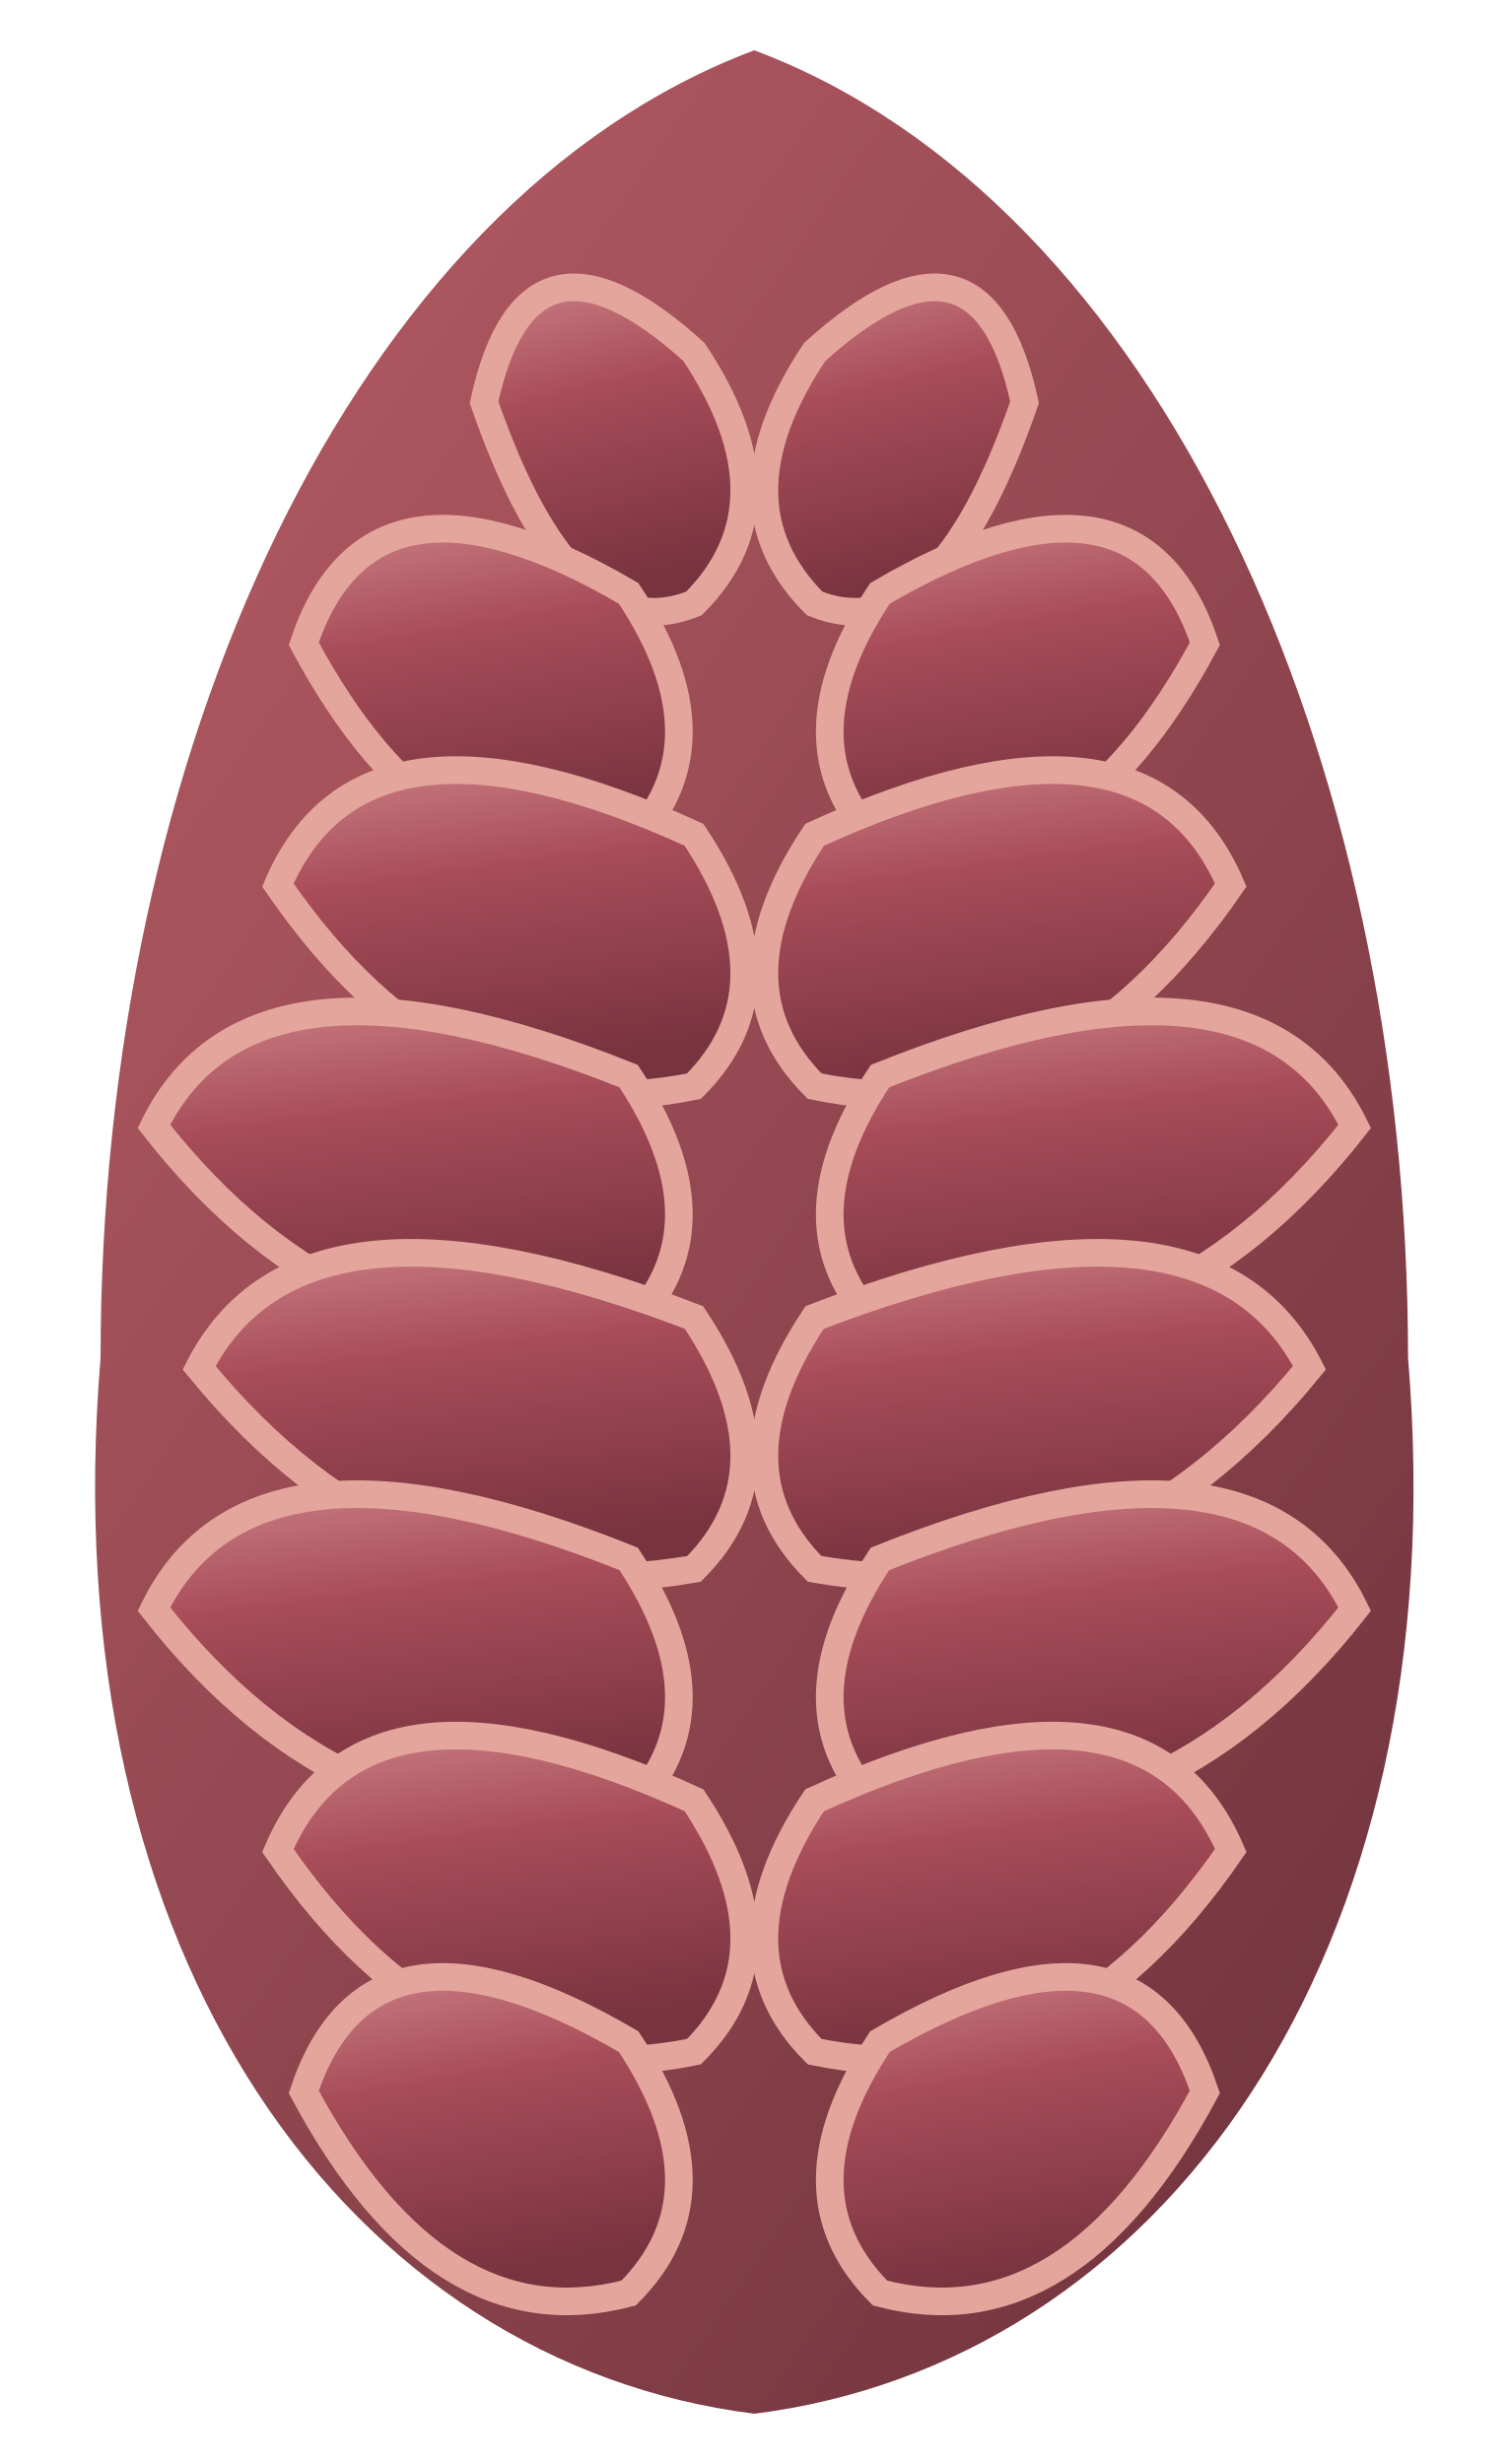
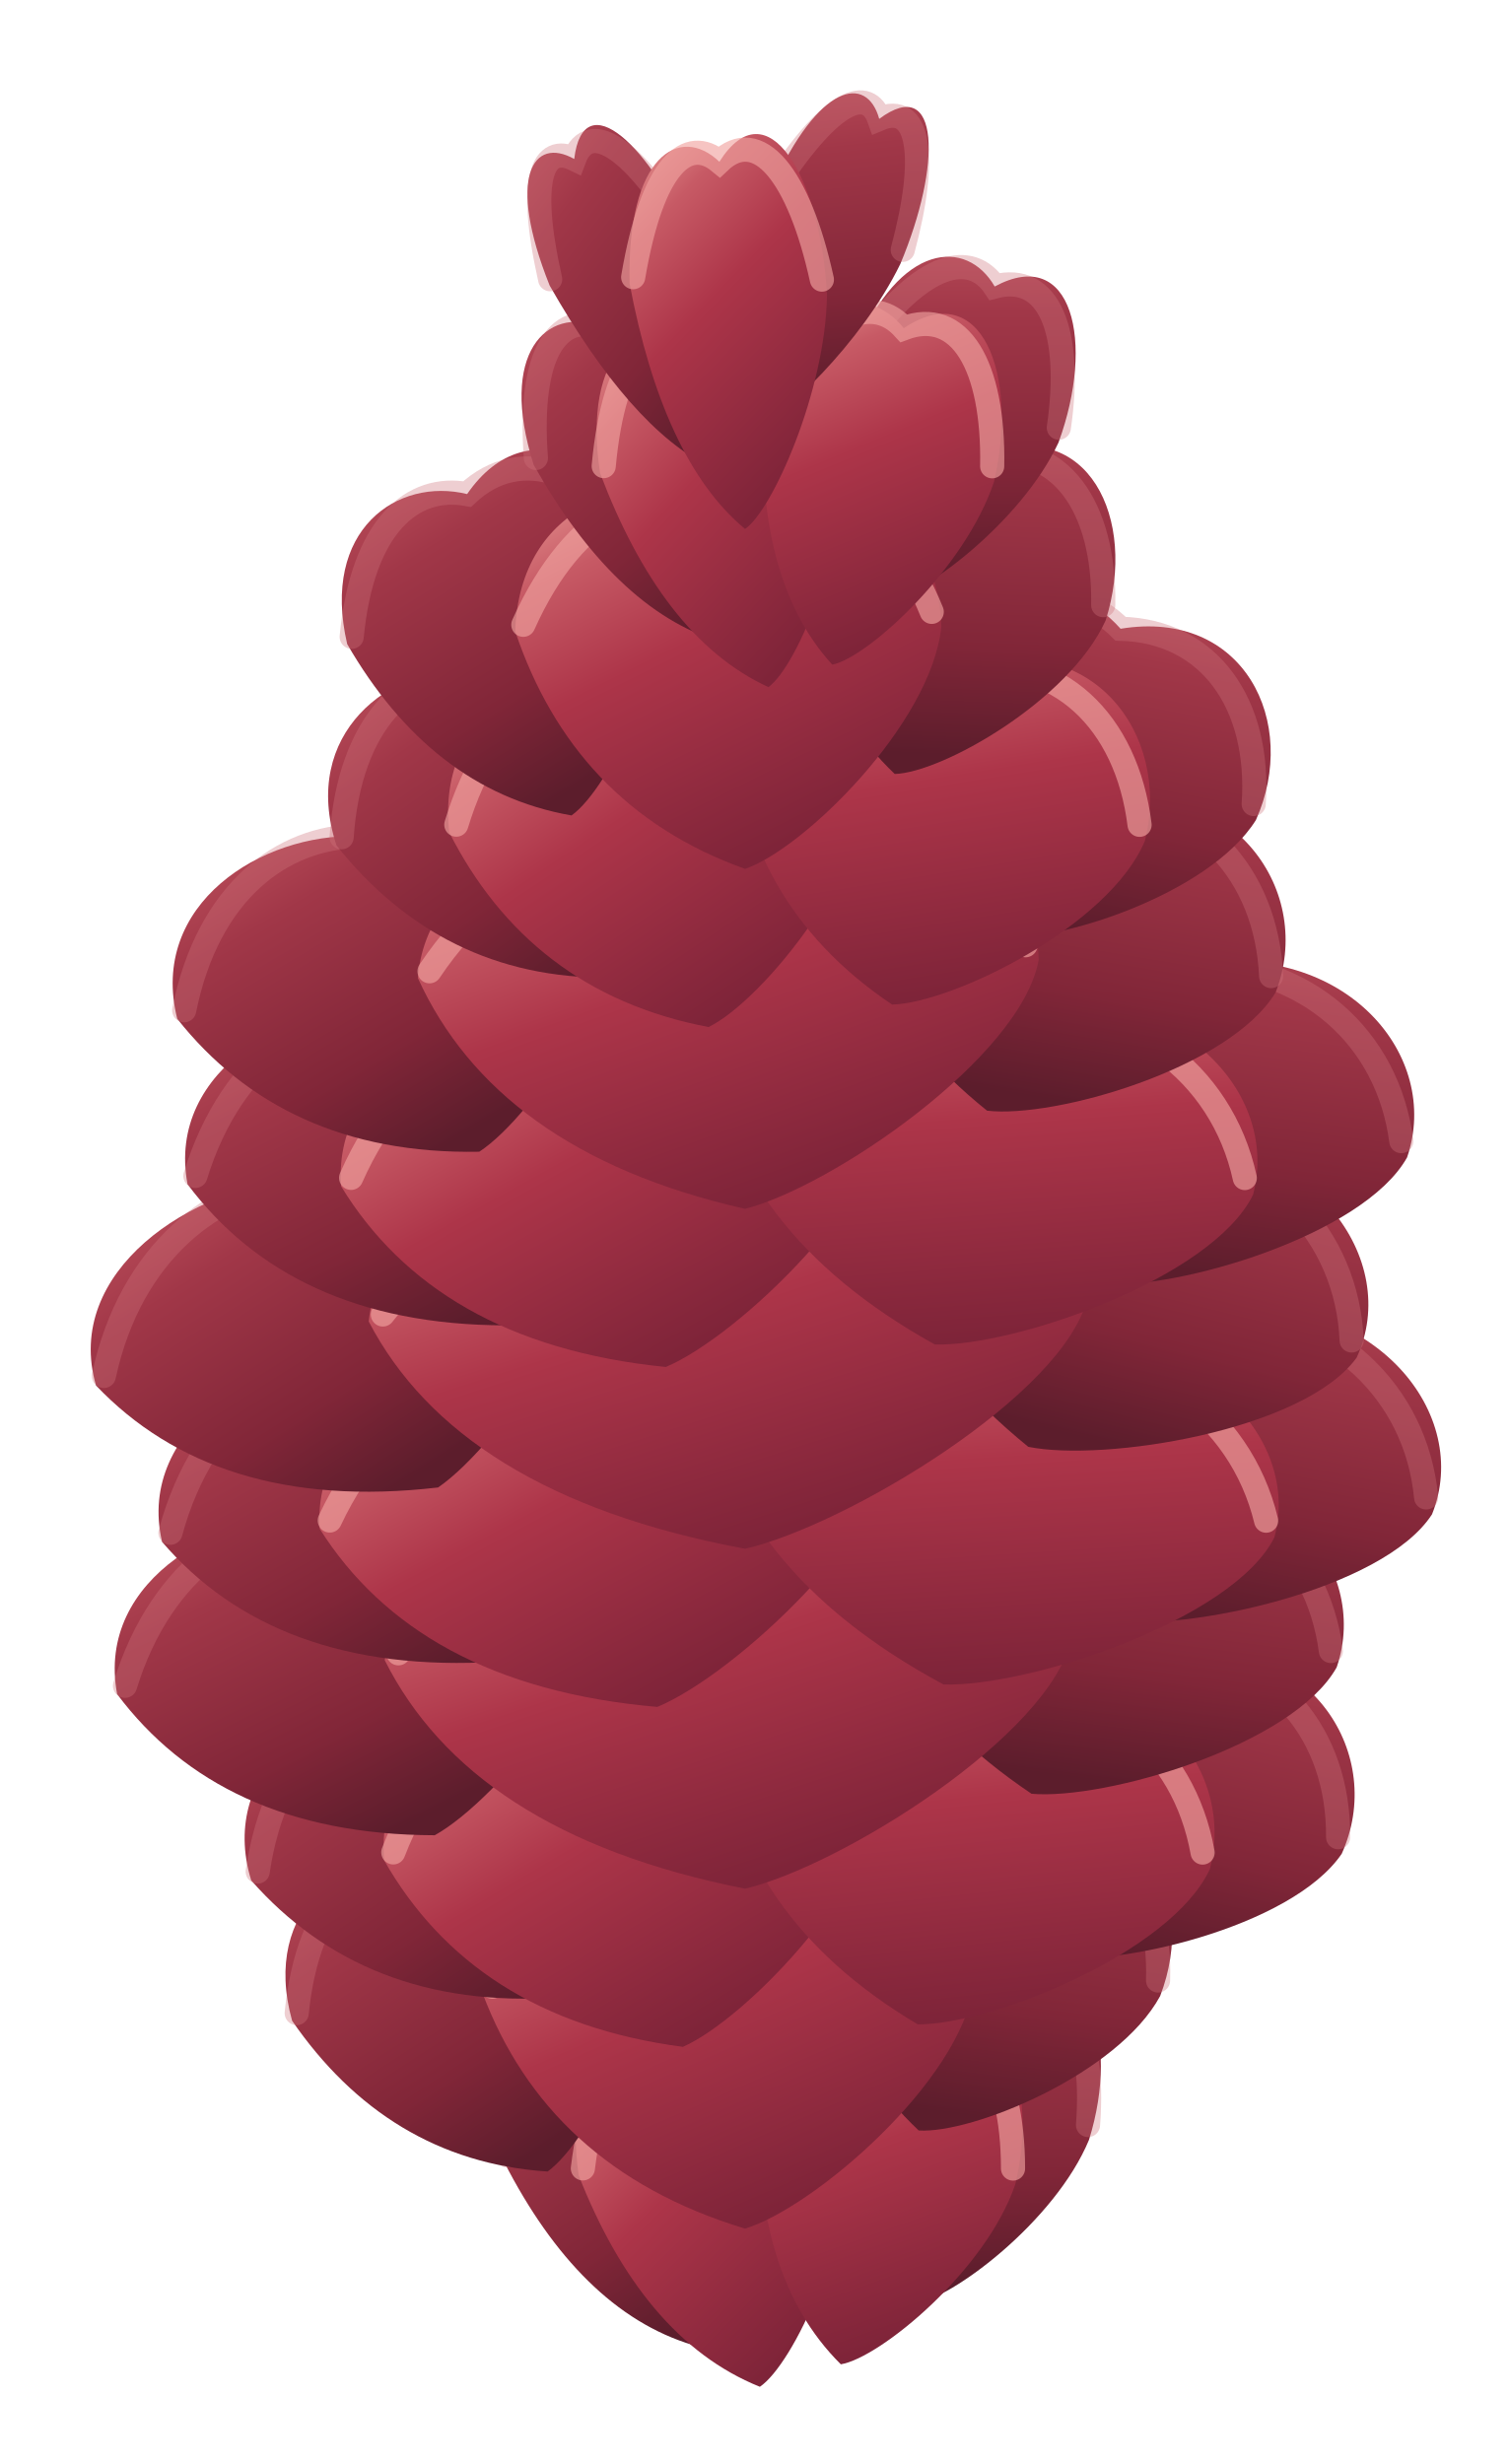
<svg xmlns="http://www.w3.org/2000/svg" viewBox="0 0 30 49">
  <defs>
-     <linearGradient id="base" x2=".8" y2="1">
-       <stop stop-color="#b95d66" />
-       <stop offset="1" stop-color="#72353e" />
+     <linearGradient id="outer" x1="0" y1="0" x2=".22" y2="1">
+       <stop stop-color="#b94c59" />
+       <stop offset=".24" stop-color="#a13748" />
+       <stop offset=".7" stop-color="#812638" />
+       <stop offset="1" stop-color="#5c1d2c" />
    </linearGradient>
-     <linearGradient id="scale" x1="0" y1="0" x2=".2" y2="1">
-       <stop stop-color="#cb7e83" />
-       <stop offset=".38" stop-color="#a84c59" />
-       <stop offset="1" stop-color="#77333e" />
+     <linearGradient id="front" x1=".18" y1="0" x2=".63" y2="1">
+       <stop stop-color="#e08888" />
+       <stop offset=".16" stop-color="#c75a65" />
+       <stop offset=".43" stop-color="#ad3549" />
+       <stop offset="1" stop-color="#792237" />
    </linearGradient>
-     <clipPath id="shape">
-       <path d="M15 1C7 4 2 15 2 27C1 39 7 47 15 48C23 47 29 39 28 27C28 15 23 4 15 1Z" />
-     </clipPath>
+     <linearGradient id="tip" x1="0" y1="0" x2="1" y2="1">
+       <stop stop-color="#ce6a76" />
+       <stop offset="1" stop-color="#902b40" />
+     </linearGradient>
  </defs>
-   <path d="M15 1C7 4 2 15 2 27C1 39 7 47 15 48C23 47 29 39 28 27C28 15 23 4 15 1Z" fill="url(#base)" />
-   <g clip-path="url(#shape)">
-     <path d="M13.8 7 Q10.491 4 9.626 8 Q11.357 13 13.8 12 Q15.8 10 13.8 7Z" fill="url(#scale)" stroke="#e4a59c" stroke-width=".55" />
-     <path d="M16.2 7 Q19.509 4 20.374 8 Q18.643 13 16.2 12 Q14.2 10 16.2 7Z" fill="url(#scale)" stroke="#e4a59c" stroke-width=".55" />
-     <path d="M12.5 11.8 Q7.379 8.8 6.04 12.8 Q8.719 17.8 12.5 16.8 Q14.5 14.8 12.5 11.8Z" fill="url(#scale)" stroke="#e4a59c" stroke-width=".55" />
-     <path d="M17.5 11.8 Q22.621 8.8 23.96 12.8 Q21.281 17.8 17.5 16.8 Q15.5 14.8 17.5 11.8Z" fill="url(#scale)" stroke="#e4a59c" stroke-width=".55" />
-     <path d="M13.8 16.6 Q7.241 13.6 5.526 17.6 Q8.957 22.6 13.8 21.6 Q15.8 19.6 13.8 16.6Z" fill="url(#scale)" stroke="#e4a59c" stroke-width=".55" />
-     <path d="M16.2 16.6 Q22.759 13.6 24.474 17.6 Q21.043 22.6 16.2 21.6 Q14.2 19.6 16.2 16.6Z" fill="url(#scale)" stroke="#e4a59c" stroke-width=".55" />
-     <path d="M12.5 21.4 Q5.018 18.4 3.061 22.4 Q6.975 27.4 12.5 26.4 Q14.5 24.4 12.5 21.4Z" fill="url(#scale)" stroke="#e4a59c" stroke-width=".55" />
-     <path d="M17.5 21.4 Q24.982 18.4 26.939 22.4 Q23.025 27.4 17.5 26.4 Q15.5 24.4 17.5 21.4Z" fill="url(#scale)" stroke="#e4a59c" stroke-width=".55" />
-     <path d="M13.8 26.2 Q6 23.2 3.96 27.2 Q8.04 32.2 13.8 31.2 Q15.8 29.2 13.8 26.2Z" fill="url(#scale)" stroke="#e4a59c" stroke-width=".55" />
-     <path d="M16.2 26.2 Q24 23.2 26.04 27.2 Q21.96 32.2 16.2 31.2 Q14.2 29.2 16.2 26.2Z" fill="url(#scale)" stroke="#e4a59c" stroke-width=".55" />
-     <path d="M12.5 31 Q5.018 28 3.061 32 Q6.975 37 12.5 36 Q14.5 34 12.5 31Z" fill="url(#scale)" stroke="#e4a59c" stroke-width=".55" />
-     <path d="M17.5 31 Q24.982 28 26.939 32 Q23.025 37 17.5 36 Q15.5 34 17.5 31Z" fill="url(#scale)" stroke="#e4a59c" stroke-width=".55" />
-     <path d="M13.8 35.8 Q7.241 32.8 5.526 36.8 Q8.957 41.8 13.8 40.8 Q15.8 38.8 13.8 35.8Z" fill="url(#scale)" stroke="#e4a59c" stroke-width=".55" />
-     <path d="M16.2 35.8 Q22.759 32.8 24.474 36.8 Q21.043 41.8 16.2 40.8 Q14.2 38.8 16.2 35.8Z" fill="url(#scale)" stroke="#e4a59c" stroke-width=".55" />
-     <path d="M12.5 40.6 Q7.379 37.6 6.04 41.6 Q8.719 46.6 12.5 45.6 Q14.5 43.6 12.5 40.6Z" fill="url(#scale)" stroke="#e4a59c" stroke-width=".55" />
-     <path d="M17.5 40.6 Q22.621 37.6 23.96 41.6 Q21.281 46.6 17.5 45.6 Q15.5 43.6 17.5 40.6Z" fill="url(#scale)" stroke="#e4a59c" stroke-width=".55" />
+   <g transform="translate(12.5 42.68) rotate(-18)">
+     <path d="M-2.45 -0.46 C-2.3 -2.79 -0.93 -3.31 0 -2.56 C1.32 -3.88 2.5 -2.17 2.45 0 C2.25 1.77 0.69 3.88 0 4.16 C-1.32 3.25 -2.11 1.65 -2.45 -0.46Z" fill="url(#outer)" />
+     <path d="M-2.35 -0.57 C-1.67 -2.62 -0.73 -3.08 0 -2.56 C1.03 -3.19 1.96 -2.22 2.35 -0.29" fill="none" stroke="#ce747c" stroke-opacity="0.35" stroke-width=".48" stroke-linecap="round" />
+   </g>
+   <g transform="translate(19.3 41.88) rotate(16)">
+     <path d="M-2.45 -0.45 C-2.3 -2.74 -0.93 -3.25 0 -2.52 C1.32 -3.81 2.5 -2.13 2.45 0 C2.25 1.74 0.69 3.81 0 4.09 C-1.32 3.19 -2.11 1.62 -2.45 -0.45Z" fill="url(#outer)" />
+     <path d="M-2.35 -0.56 C-1.67 -2.58 -0.73 -3.02 0 -2.52 C1.03 -3.14 1.96 -2.18 2.35 -0.28" fill="none" stroke="#ce747c" stroke-opacity="0.35" stroke-width=".48" stroke-linecap="round" />
+   </g>
+   <g transform="translate(14.2 43.18) rotate(-12)">
+     <path d="M-2.65 -0.48 C-2.49 -2.94 -1.01 -3.48 0 -2.7 C1.43 -4.08 2.7 -2.28 2.65 0 C2.44 1.86 0.74 4.08 0 4.38 C-1.43 3.42 -2.28 1.74 -2.65 -0.48Z" fill="url(#front)" />
+     <path d="M-2.54 -0.6 C-1.8 -2.76 -0.8 -3.24 0 -2.7 C1.11 -3.36 2.12 -2.34 2.54 -0.3" fill="none" stroke="#f0a3a0" stroke-opacity="0.64" stroke-width=".48" stroke-linecap="round" />
+   </g>
+   <g transform="translate(17.6 42.88) rotate(12)">
+     <path d="M-2.65 -0.46 C-2.49 -2.84 -1.01 -3.36 0 -2.61 C1.43 -3.94 2.7 -2.2 2.65 0 C2.44 1.8 0.74 3.94 0 4.23 C-1.43 3.31 -2.28 1.68 -2.65 -0.46Z" fill="url(#front)" />
+     <path d="M-2.54 -0.58 C-1.8 -2.67 -0.8 -3.13 0 -2.61 C1.11 -3.25 2.12 -2.26 2.54 -0.29" fill="none" stroke="#f0a3a0" stroke-opacity="0.64" stroke-width=".48" stroke-linecap="round" />
+   </g>
+   <g transform="translate(9.4 39.3) rotate(-21)">
+     <path d="M-3.67 -0.46 C-3.45 -2.79 -1.4 -3.31 0 -2.56 C1.98 -3.88 3.75 -2.17 3.67 0 C3.38 1.77 1.03 3.88 0 4.16 C-1.98 3.25 -3.16 1.65 -3.67 -0.46Z" fill="url(#outer)" />
+     <path d="M-3.53 -0.57 C-2.5 -2.62 -1.1 -3.08 0 -2.56 C1.54 -3.19 2.94 -2.22 3.53 -0.29" fill="none" stroke="#ce747c" stroke-opacity="0.35" stroke-width=".48" stroke-linecap="round" />
+   </g>
+   <g transform="translate(19.6 38.5) rotate(19)">
+     <path d="M-3.67 -0.45 C-3.45 -2.74 -1.4 -3.25 0 -2.52 C1.98 -3.81 3.75 -2.13 3.67 0 C3.38 1.74 1.03 3.81 0 4.09 C-1.98 3.19 -3.16 1.62 -3.67 -0.45Z" fill="url(#outer)" />
+     <path d="M-3.53 -0.56 C-2.5 -2.58 -1.1 -3.02 0 -2.52 C1.54 -3.14 2.94 -2.18 3.53 -0.28" fill="none" stroke="#ce747c" stroke-opacity="0.35" stroke-width=".48" stroke-linecap="round" />
+   </g>
+   <g transform="translate(14.5 39.8) rotate(-4)">
+     <path d="M-4.88 -0.5 C-4.58 -3.04 -1.85 -3.6 0 -2.79 C2.63 -4.22 4.97 -2.36 4.88 0 C4.49 1.92 1.37 4.22 0 4.53 C-2.63 3.53 -4.19 1.8 -4.88 -0.5Z" fill="url(#front)" />
+     <path d="M-4.68 -0.62 C-3.32 -2.85 -1.46 -3.35 0 -2.79 C2.05 -3.47 3.9 -2.42 4.68 -0.31" fill="none" stroke="#f0a3a0" stroke-opacity="0.64" stroke-width=".48" stroke-linecap="round" />
+   </g>
+   <g transform="translate(9.44 35.92) rotate(-24)">
+     <path d="M-4.66 -0.46 C-4.38 -2.79 -1.77 -3.31 0 -2.56 C2.51 -3.88 4.75 -2.17 4.66 0 C4.28 1.77 1.3 3.88 0 4.16 C-2.51 3.25 -4 1.65 -4.66 -0.46Z" fill="url(#outer)" />
+     <path d="M-4.47 -0.57 C-3.17 -2.62 -1.4 -3.08 0 -2.56 C1.96 -3.19 3.72 -2.22 4.47 -0.29" fill="none" stroke="#ce747c" stroke-opacity="0.35" stroke-width=".48" stroke-linecap="round" />
+   </g>
+   <g transform="translate(22.36 35.12) rotate(22)">
+     <path d="M-4.66 -0.45 C-4.38 -2.74 -1.77 -3.25 0 -2.52 C2.51 -3.81 4.75 -2.13 4.66 0 C4.28 1.74 1.3 3.81 0 4.09 C-2.51 3.19 -4 1.62 -4.66 -0.45Z" fill="url(#outer)" />
+     <path d="M-4.47 -0.56 C-3.17 -2.58 -1.4 -3.02 0 -2.52 C1.96 -3.14 3.72 -2.18 4.47 -0.28" fill="none" stroke="#ce747c" stroke-opacity="0.35" stroke-width=".48" stroke-linecap="round" />
+   </g>
+   <g transform="translate(12.67 36.42) rotate(-12)">
+     <path d="M-5.04 -0.48 C-4.73 -2.94 -1.91 -3.48 0 -2.7 C2.72 -4.08 5.14 -2.28 5.04 0 C4.63 1.86 1.41 4.08 0 4.38 C-2.72 3.42 -4.33 1.74 -5.04 -0.48Z" fill="url(#front)" />
+     <path d="M-4.83 -0.6 C-3.42 -2.76 -1.51 -3.24 0 -2.7 C2.11 -3.36 4.03 -2.34 4.83 -0.3" fill="none" stroke="#f0a3a0" stroke-opacity="0.64" stroke-width=".48" stroke-linecap="round" />
+   </g>
+   <g transform="translate(19.13 36.12) rotate(12)">
+     <path d="M-5.04 -0.46 C-4.73 -2.84 -1.91 -3.36 0 -2.61 C2.72 -3.94 5.14 -2.2 5.04 0 C4.63 1.8 1.41 3.94 0 4.23 C-2.72 3.31 -4.33 1.68 -5.04 -0.46Z" fill="url(#front)" />
+     <path d="M-4.83 -0.58 C-3.42 -2.67 -1.51 -3.13 0 -2.61 C2.11 -3.25 4.03 -2.26 4.83 -0.29" fill="none" stroke="#f0a3a0" stroke-opacity="0.64" stroke-width=".48" stroke-linecap="round" />
+   </g>
+   <g transform="translate(7.36 32.54) rotate(-18)">
+     <path d="M-5.14 -0.46 C-4.84 -2.79 -1.96 -3.31 0 -2.56 C2.78 -3.88 5.25 -2.17 5.14 0 C4.73 1.77 1.44 3.88 0 4.16 C-2.78 3.25 -4.42 1.65 -5.14 -0.46Z" fill="url(#outer)" />
+     <path d="M-4.94 -0.57 C-3.5 -2.62 -1.54 -3.08 0 -2.56 C2.16 -3.19 4.12 -2.22 4.94 -0.29" fill="none" stroke="#ce747c" stroke-opacity="0.35" stroke-width=".48" stroke-linecap="round" />
+   </g>
+   <g transform="translate(21.64 31.74) rotate(16)">
+     <path d="M-5.14 -0.45 C-4.84 -2.74 -1.96 -3.25 0 -2.52 C2.78 -3.81 5.25 -2.13 5.14 0 C4.73 1.74 1.44 3.81 0 4.09 C-2.78 3.19 -4.42 1.62 -5.14 -0.45Z" fill="url(#outer)" />
+     <path d="M-4.94 -0.56 C-3.5 -2.58 -1.54 -3.02 0 -2.52 C2.16 -3.14 4.12 -2.18 4.94 -0.28" fill="none" stroke="#ce747c" stroke-opacity="0.35" stroke-width=".48" stroke-linecap="round" />
+   </g>
+   <g transform="translate(14.5 33.04) rotate(-4)">
+     <path d="M-6.83 -0.5 C-6.42 -3.04 -2.59 -3.6 0 -2.79 C3.69 -4.22 6.96 -2.36 6.83 0 C6.28 1.92 1.91 4.22 0 4.53 C-3.69 3.53 -5.87 1.8 -6.83 -0.5Z" fill="url(#front)" />
+     <path d="M-6.55 -0.62 C-4.64 -2.85 -2.05 -3.35 0 -2.79 C2.87 -3.47 5.46 -2.42 6.55 -0.31" fill="none" stroke="#f0a3a0" stroke-opacity="0.64" stroke-width=".48" stroke-linecap="round" />
+   </g>
+   <g transform="translate(8.42 29.16) rotate(-21)">
+     <path d="M-5.39 -0.46 C-5.07 -2.79 -2.05 -3.31 0 -2.56 C2.91 -3.88 5.5 -2.17 5.39 0 C4.96 1.77 1.51 3.88 0 4.16 C-2.91 3.25 -4.64 1.65 -5.39 -0.46Z" fill="url(#outer)" />
+     <path d="M-5.17 -0.57 C-3.67 -2.62 -1.62 -3.08 0 -2.56 C2.26 -3.19 4.31 -2.22 5.17 -0.29" fill="none" stroke="#ce747c" stroke-opacity="0.35" stroke-width=".48" stroke-linecap="round" />
+   </g>
+   <g transform="translate(23.38 28.36) rotate(19)">
+     <path d="M-5.39 -0.45 C-5.07 -2.74 -2.05 -3.25 0 -2.52 C2.91 -3.81 5.5 -2.13 5.39 0 C4.96 1.74 1.51 3.81 0 4.09 C-2.91 3.19 -4.64 1.62 -5.39 -0.45Z" fill="url(#outer)" />
+     <path d="M-5.17 -0.56 C-3.67 -2.58 -1.62 -3.02 0 -2.52 C2.26 -3.14 4.31 -2.18 5.17 -0.28" fill="none" stroke="#ce747c" stroke-opacity="0.35" stroke-width=".48" stroke-linecap="round" />
+   </g>
+   <g transform="translate(12.16 29.66) rotate(-12)">
+     <path d="M-5.83 -0.48 C-5.48 -2.94 -2.22 -3.48 0 -2.7 C3.15 -4.08 5.95 -2.28 5.83 0 C5.36 1.86 1.63 4.08 0 4.38 C-3.15 3.42 -5.01 1.74 -5.83 -0.48Z" fill="url(#front)" />
+     <path d="M-5.6 -0.6 C-3.96 -2.76 -1.75 -3.24 0 -2.7 C2.45 -3.36 4.66 -2.34 5.6 -0.3" fill="none" stroke="#f0a3a0" stroke-opacity="0.64" stroke-width=".48" stroke-linecap="round" />
+   </g>
+   <g transform="translate(19.64 29.36) rotate(12)">
+     <path d="M-5.83 -0.46 C-5.48 -2.84 -2.22 -3.36 0 -2.61 C3.15 -3.94 5.95 -2.2 5.83 0 C5.36 1.8 1.63 3.94 0 4.23 C-3.15 3.31 -5.01 1.68 -5.83 -0.46Z" fill="url(#front)" />
+     <path d="M-5.6 -0.58 C-3.96 -2.67 -1.75 -3.13 0 -2.61 C2.45 -3.25 4.66 -2.26 5.6 -0.29" fill="none" stroke="#f0a3a0" stroke-opacity="0.64" stroke-width=".48" stroke-linecap="round" />
+   </g>
+   <g transform="translate(7.02 25.78) rotate(-24)">
+     <path d="M-5.39 -0.46 C-5.07 -2.79 -2.05 -3.31 0 -2.56 C2.91 -3.88 5.5 -2.17 5.39 0 C4.96 1.77 1.51 3.88 0 4.16 C-2.91 3.25 -4.64 1.65 -5.39 -0.46Z" fill="url(#outer)" />
+     <path d="M-5.17 -0.57 C-3.67 -2.62 -1.62 -3.08 0 -2.56 C2.26 -3.19 4.31 -2.22 5.17 -0.29" fill="none" stroke="#ce747c" stroke-opacity="0.35" stroke-width=".48" stroke-linecap="round" />
+   </g>
+   <g transform="translate(21.98 24.98) rotate(22)">
+     <path d="M-5.39 -0.45 C-5.07 -2.74 -2.05 -3.25 0 -2.52 C2.91 -3.81 5.5 -2.13 5.39 0 C4.96 1.74 1.51 3.81 0 4.09 C-2.91 3.19 -4.64 1.62 -5.39 -0.45Z" fill="url(#outer)" />
+     <path d="M-5.17 -0.56 C-3.67 -2.58 -1.62 -3.02 0 -2.52 C2.26 -3.14 4.31 -2.18 5.17 -0.28" fill="none" stroke="#ce747c" stroke-opacity="0.35" stroke-width=".48" stroke-linecap="round" />
+   </g>
+   <g transform="translate(14.5 26.28) rotate(-4)">
+     <path d="M-7.15 -0.5 C-6.72 -3.04 -2.72 -3.6 0 -2.79 C3.86 -4.22 7.29 -2.36 7.15 0 C6.58 1.92 2 4.22 0 4.53 C-3.86 3.53 -6.15 1.8 -7.15 -0.5Z" fill="url(#front)" />
+     <path d="M-6.86 -0.62 C-4.86 -2.85 -2.15 -3.35 0 -2.79 C3 -3.47 5.72 -2.42 6.86 -0.31" fill="none" stroke="#f0a3a0" stroke-opacity="0.64" stroke-width=".48" stroke-linecap="round" />
+   </g>
+   <g transform="translate(8.76 22.4) rotate(-18)">
+     <path d="M-5.14 -0.46 C-4.84 -2.79 -1.96 -3.31 0 -2.56 C2.78 -3.88 5.25 -2.17 5.14 0 C4.73 1.77 1.44 3.88 0 4.16 C-2.78 3.25 -4.42 1.65 -5.14 -0.46Z" fill="url(#outer)" />
+     <path d="M-4.94 -0.57 C-3.5 -2.62 -1.54 -3.08 0 -2.56 C2.16 -3.19 4.12 -2.22 4.94 -0.29" fill="none" stroke="#ce747c" stroke-opacity="0.35" stroke-width=".48" stroke-linecap="round" />
+   </g>
+   <g transform="translate(23.04 21.6) rotate(16)">
+     <path d="M-5.14 -0.45 C-4.84 -2.74 -1.96 -3.25 0 -2.52 C2.78 -3.81 5.25 -2.13 5.14 0 C4.73 1.74 1.44 3.81 0 4.09 C-2.78 3.19 -4.42 1.62 -5.14 -0.45Z" fill="url(#outer)" />
+     <path d="M-4.94 -0.56 C-3.5 -2.58 -1.54 -3.02 0 -2.52 C2.16 -3.14 4.12 -2.18 4.94 -0.28" fill="none" stroke="#ce747c" stroke-opacity="0.35" stroke-width=".48" stroke-linecap="round" />
+   </g>
+   <g transform="translate(12.33 22.9) rotate(-12)">
+     <path d="M-5.57 -0.48 C-5.23 -2.94 -2.11 -3.48 0 -2.7 C3.01 -4.08 5.68 -2.28 5.57 0 C5.12 1.86 1.56 4.08 0 4.38 C-3.01 3.42 -4.79 1.74 -5.57 -0.48Z" fill="url(#front)" />
+     <path d="M-5.34 -0.6 C-3.78 -2.76 -1.67 -3.24 0 -2.7 C2.34 -3.36 4.45 -2.34 5.34 -0.3" fill="none" stroke="#f0a3a0" stroke-opacity="0.64" stroke-width=".48" stroke-linecap="round" />
+   </g>
+   <g transform="translate(19.47 22.6) rotate(12)">
+     <path d="M-5.57 -0.46 C-5.23 -2.84 -2.11 -3.36 0 -2.61 C3.01 -3.94 5.68 -2.2 5.57 0 C5.12 1.8 1.56 3.94 0 4.23 C-3.01 3.31 -4.79 1.68 -5.57 -0.46Z" fill="url(#front)" />
+     <path d="M-5.34 -0.58 C-3.78 -2.67 -1.67 -3.13 0 -2.61 C2.34 -3.25 4.45 -2.26 5.34 -0.29" fill="none" stroke="#f0a3a0" stroke-opacity="0.64" stroke-width=".48" stroke-linecap="round" />
+   </g>
+   <g transform="translate(8.04 19.02) rotate(-21)">
+     <path d="M-4.66 -0.46 C-4.38 -2.79 -1.77 -3.31 0 -2.56 C2.51 -3.88 4.75 -2.17 4.66 0 C4.28 1.77 1.3 3.88 0 4.16 C-2.51 3.25 -4 1.65 -4.66 -0.46Z" fill="url(#outer)" />
+     <path d="M-4.47 -0.57 C-3.17 -2.62 -1.4 -3.08 0 -2.56 C1.96 -3.19 3.72 -2.22 4.47 -0.29" fill="none" stroke="#ce747c" stroke-opacity="0.35" stroke-width=".48" stroke-linecap="round" />
+   </g>
+   <g transform="translate(20.96 18.22) rotate(19)">
+     <path d="M-4.66 -0.45 C-4.38 -2.74 -1.77 -3.25 0 -2.52 C2.51 -3.81 4.75 -2.13 4.66 0 C4.28 1.74 1.3 3.81 0 4.09 C-2.51 3.19 -4 1.62 -4.66 -0.45Z" fill="url(#outer)" />
+     <path d="M-4.47 -0.56 C-3.17 -2.58 -1.4 -3.02 0 -2.52 C1.96 -3.14 3.72 -2.18 4.47 -0.28" fill="none" stroke="#ce747c" stroke-opacity="0.35" stroke-width=".48" stroke-linecap="round" />
+   </g>
+   <g transform="translate(14.5 19.52) rotate(-4)">
+     <path d="M-6.17 -0.5 C-5.8 -3.04 -2.35 -3.6 0 -2.79 C3.33 -4.22 6.3 -2.36 6.17 0 C5.68 1.92 1.73 4.22 0 4.53 C-3.33 3.53 -5.31 1.8 -6.17 -0.5Z" fill="url(#front)" />
+     <path d="M-5.93 -0.62 C-4.2 -2.85 -1.85 -3.35 0 -2.79 C2.59 -3.47 4.94 -2.42 5.93 -0.31" fill="none" stroke="#f0a3a0" stroke-opacity="0.64" stroke-width=".48" stroke-linecap="round" />
+   </g>
+   <g transform="translate(10.46 15.64) rotate(-24)">
+     <path d="M-3.92 -0.46 C-3.68 -2.79 -1.49 -3.31 0 -2.56 C2.12 -3.88 4 -2.17 3.92 0 C3.61 1.77 1.1 3.88 0 4.16 C-2.12 3.25 -3.37 1.65 -3.92 -0.46Z" fill="url(#outer)" />
+     <path d="M-3.76 -0.57 C-2.67 -2.62 -1.18 -3.08 0 -2.56 C1.65 -3.19 3.14 -2.22 3.76 -0.29" fill="none" stroke="#ce747c" stroke-opacity="0.35" stroke-width=".48" stroke-linecap="round" />
+   </g>
+   <g transform="translate(21.34 14.84) rotate(22)">
+     <path d="M-3.92 -0.45 C-3.68 -2.74 -1.49 -3.25 0 -2.52 C2.12 -3.81 4 -2.13 3.92 0 C3.61 1.74 1.1 3.81 0 4.09 C-2.12 3.19 -3.37 1.62 -3.92 -0.45Z" fill="url(#outer)" />
+     <path d="M-3.76 -0.56 C-2.67 -2.58 -1.18 -3.02 0 -2.52 C1.65 -3.14 3.14 -2.18 3.76 -0.28" fill="none" stroke="#ce747c" stroke-opacity="0.35" stroke-width=".48" stroke-linecap="round" />
+   </g>
+   <g transform="translate(13.18 16.14) rotate(-12)">
+     <path d="M-4.24 -0.48 C-3.99 -2.94 -1.61 -3.48 0 -2.7 C2.29 -4.08 4.32 -2.28 4.24 0 C3.9 1.86 1.19 4.08 0 4.38 C-2.29 3.42 -3.65 1.74 -4.24 -0.48Z" fill="url(#front)" />
+     <path d="M-4.07 -0.6 C-2.88 -2.76 -1.27 -3.24 0 -2.7 C1.78 -3.36 3.39 -2.34 4.07 -0.3" fill="none" stroke="#f0a3a0" stroke-opacity="0.64" stroke-width=".48" stroke-linecap="round" />
+   </g>
+   <g transform="translate(18.62 15.84) rotate(12)">
+     <path d="M-4.24 -0.46 C-3.99 -2.84 -1.61 -3.36 0 -2.61 C2.29 -3.94 4.32 -2.2 4.24 0 C3.9 1.8 1.19 3.94 0 4.23 C-2.29 3.31 -3.65 1.68 -4.24 -0.46Z" fill="url(#front)" />
+     <path d="M-4.07 -0.58 C-2.88 -2.67 -1.27 -3.13 0 -2.61 C1.78 -3.25 3.39 -2.26 4.07 -0.29" fill="none" stroke="#f0a3a0" stroke-opacity="0.64" stroke-width=".48" stroke-linecap="round" />
+   </g>
+   <g transform="translate(10.08 12.26) rotate(-18)">
+     <path d="M-3.19 -0.46 C-2.99 -2.79 -1.21 -3.31 0 -2.56 C1.72 -3.88 3.25 -2.17 3.19 0 C2.93 1.77 0.89 3.88 0 4.16 C-1.72 3.25 -2.74 1.65 -3.19 -0.46Z" fill="url(#outer)" />
+     <path d="M-3.06 -0.57 C-2.17 -2.62 -0.96 -3.08 0 -2.56 C1.34 -3.19 2.55 -2.22 3.06 -0.29" fill="none" stroke="#ce747c" stroke-opacity="0.35" stroke-width=".48" stroke-linecap="round" />
+   </g>
+   <g transform="translate(18.92 11.46) rotate(16)">
+     <path d="M-3.19 -0.45 C-2.99 -2.74 -1.21 -3.25 0 -2.52 C1.72 -3.81 3.25 -2.13 3.19 0 C2.93 1.74 0.89 3.81 0 4.09 C-1.72 3.19 -2.74 1.62 -3.19 -0.45Z" fill="url(#outer)" />
+     <path d="M-3.06 -0.56 C-2.17 -2.58 -0.96 -3.02 0 -2.52 C1.34 -3.14 2.55 -2.18 3.06 -0.28" fill="none" stroke="#ce747c" stroke-opacity="0.35" stroke-width=".48" stroke-linecap="round" />
+   </g>
+   <g transform="translate(14.5 12.76) rotate(-4)">
+     <path d="M-4.23 -0.5 C-3.97 -3.04 -1.61 -3.6 0 -2.79 C2.28 -4.22 4.31 -2.36 4.23 0 C3.89 1.92 1.18 4.22 0 4.53 C-2.28 3.53 -3.63 1.8 -4.23 -0.5Z" fill="url(#front)" />
+     <path d="M-4.06 -0.62 C-2.87 -2.85 -1.27 -3.35 0 -2.79 C1.77 -3.47 3.38 -2.42 4.06 -0.31" fill="none" stroke="#f0a3a0" stroke-opacity="0.64" stroke-width=".48" stroke-linecap="round" />
+   </g>
+   <g transform="translate(12.84 8.88) rotate(-21)">
+     <path d="M-2.21 -0.46 C-2.07 -2.79 -0.84 -3.31 0 -2.56 C1.19 -3.88 2.25 -2.17 2.21 0 C2.03 1.77 0.62 3.88 0 4.16 C-1.19 3.25 -1.9 1.65 -2.21 -0.46Z" fill="url(#outer)" />
+     <path d="M-2.12 -0.57 C-1.5 -2.62 -0.66 -3.08 0 -2.56 C0.93 -3.19 1.76 -2.22 2.12 -0.29" fill="none" stroke="#ce747c" stroke-opacity="0.35" stroke-width=".48" stroke-linecap="round" />
+   </g>
+   <g transform="translate(18.96 8.08) rotate(19)">
+     <path d="M-2.21 -0.45 C-2.07 -2.74 -0.84 -3.25 0 -2.52 C1.19 -3.81 2.25 -2.13 2.21 0 C2.03 1.74 0.62 3.81 0 4.09 C-1.19 3.19 -1.9 1.62 -2.21 -0.45Z" fill="url(#outer)" />
+     <path d="M-2.12 -0.56 C-1.5 -2.58 -0.66 -3.02 0 -2.52 C0.93 -3.14 1.76 -2.18 2.12 -0.28" fill="none" stroke="#ce747c" stroke-opacity="0.35" stroke-width=".48" stroke-linecap="round" />
+   </g>
+   <g transform="translate(14.37 9.38) rotate(-12)">
+     <path d="M-2.39 -0.48 C-2.24 -2.94 -0.91 -3.48 0 -2.7 C1.29 -4.08 2.43 -2.28 2.39 0 C2.19 1.86 0.67 4.08 0 4.38 C-1.29 3.42 -2.05 1.74 -2.39 -0.48Z" fill="url(#front)" />
+     <path d="M-2.29 -0.6 C-1.62 -2.76 -0.72 -3.24 0 -2.7 C1 -3.36 1.91 -2.34 2.29 -0.3" fill="none" stroke="#f0a3a0" stroke-opacity="0.64" stroke-width=".48" stroke-linecap="round" />
+   </g>
+   <g transform="translate(17.43 9.08) rotate(12)">
+     <path d="M-2.39 -0.46 C-2.24 -2.84 -0.91 -3.36 0 -2.61 C1.29 -3.94 2.43 -2.2 2.39 0 C2.19 1.8 0.67 3.94 0 4.23 C-1.29 3.31 -2.05 1.68 -2.39 -0.46Z" fill="url(#front)" />
+     <path d="M-2.29 -0.58 C-1.62 -2.67 -0.72 -3.13 0 -2.61 C1 -3.25 1.91 -2.26 2.29 -0.29" fill="none" stroke="#f0a3a0" stroke-opacity="0.64" stroke-width=".48" stroke-linecap="round" />
+   </g>
+   <g transform="translate(12.46 5.5) rotate(-24)">
+     <path d="M-1.47 -0.46 C-1.38 -2.79 -0.56 -3.31 0 -2.56 C0.79 -3.88 1.5 -2.17 1.47 0 C1.35 1.77 0.41 3.88 0 4.16 C-0.79 3.25 -1.26 1.65 -1.47 -0.46Z" fill="url(#outer)" />
+     <path d="M-1.41 -0.57 C-1 -2.62 -0.44 -3.08 0 -2.56 C0.62 -3.19 1.18 -2.22 1.41 -0.29" fill="none" stroke="#ce747c" stroke-opacity="0.35" stroke-width=".48" stroke-linecap="round" />
+   </g>
+   <g transform="translate(16.54 4.7) rotate(22)">
+     <path d="M-1.47 -0.45 C-1.38 -2.74 -0.56 -3.25 0 -2.52 C0.79 -3.81 1.5 -2.13 1.47 0 C1.35 1.74 0.41 3.81 0 4.09 C-0.79 3.19 -1.26 1.62 -1.47 -0.45Z" fill="url(#outer)" />
+     <path d="M-1.41 -0.56 C-1 -2.58 -0.44 -3.02 0 -2.52 C0.62 -3.14 1.18 -2.18 1.41 -0.28" fill="none" stroke="#ce747c" stroke-opacity="0.35" stroke-width=".48" stroke-linecap="round" />
+   </g>
+   <g transform="translate(14.5 6) rotate(-4)">
+     <path d="M-1.95 -0.5 C-1.83 -3.04 -0.74 -3.6 0 -2.79 C1.05 -4.22 1.99 -2.36 1.95 0 C1.79 1.92 0.55 4.22 0 4.53 C-1.05 3.53 -1.68 1.8 -1.95 -0.5Z" fill="url(#front)" />
+     <path d="M-1.87 -0.62 C-1.33 -2.85 -0.59 -3.35 0 -2.79 C0.82 -3.47 1.56 -2.42 1.87 -0.31" fill="none" stroke="#f0a3a0" stroke-opacity="0.64" stroke-width=".48" stroke-linecap="round" />
  </g>
</svg>
